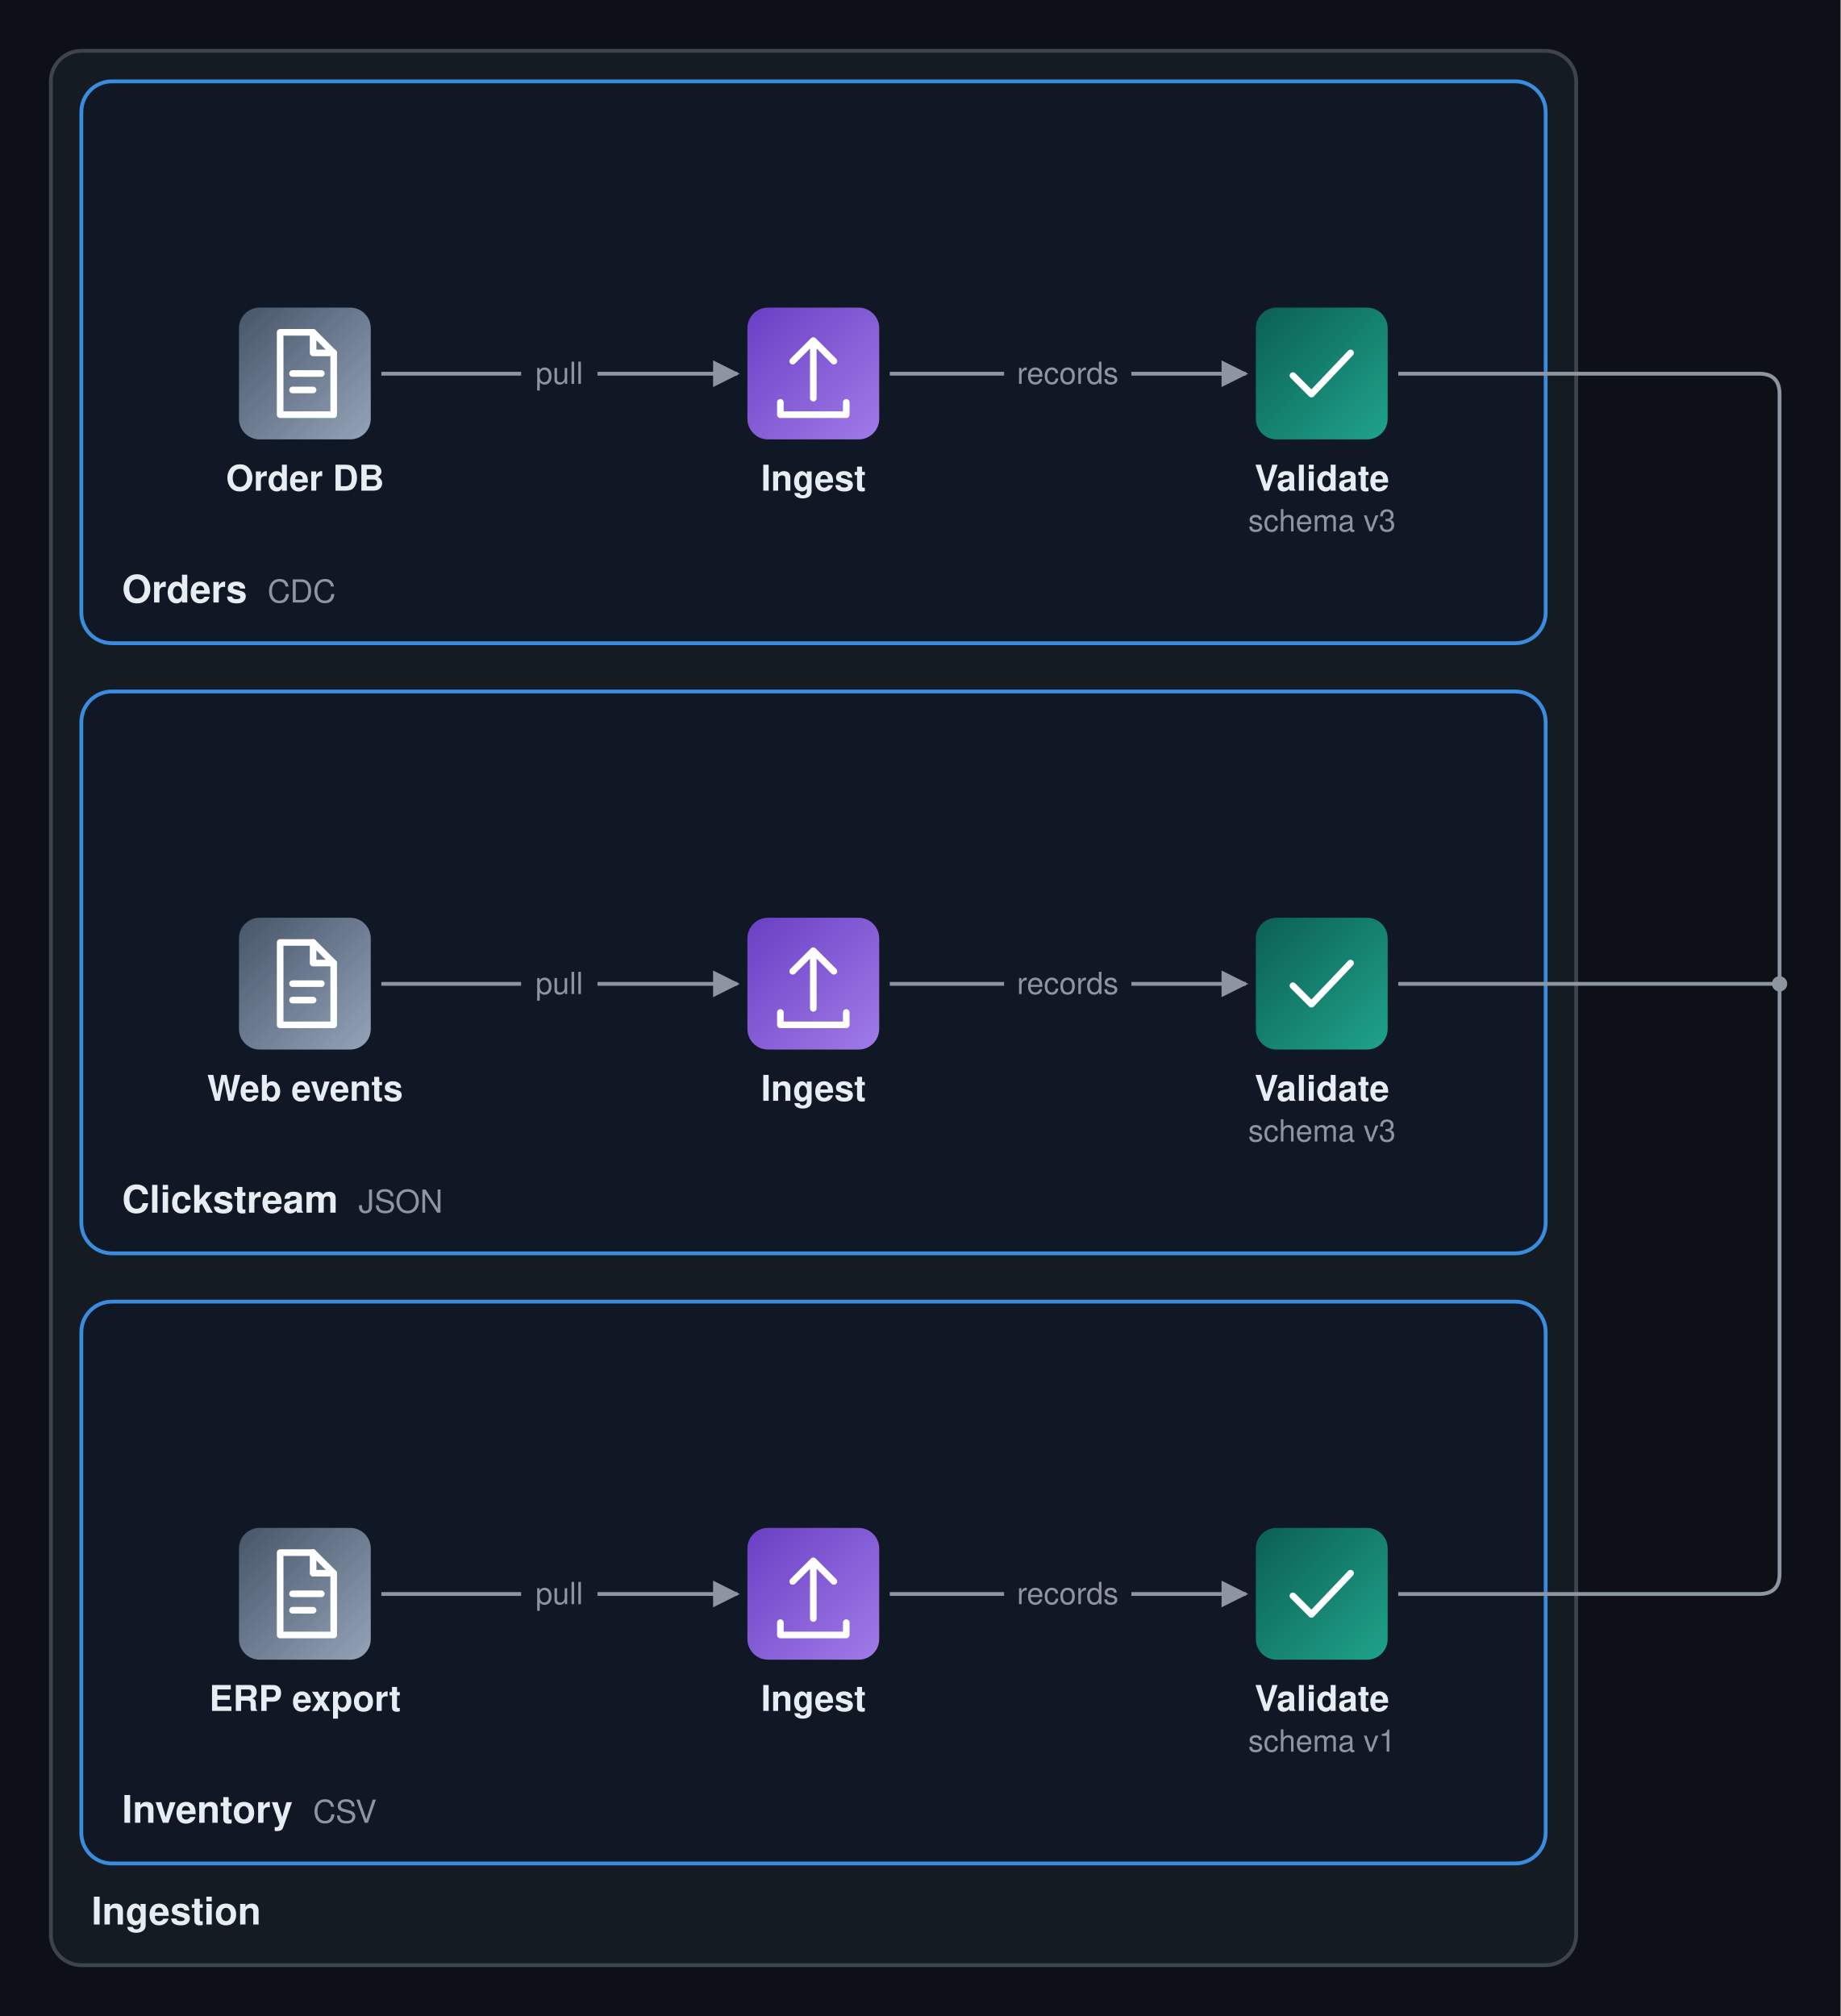
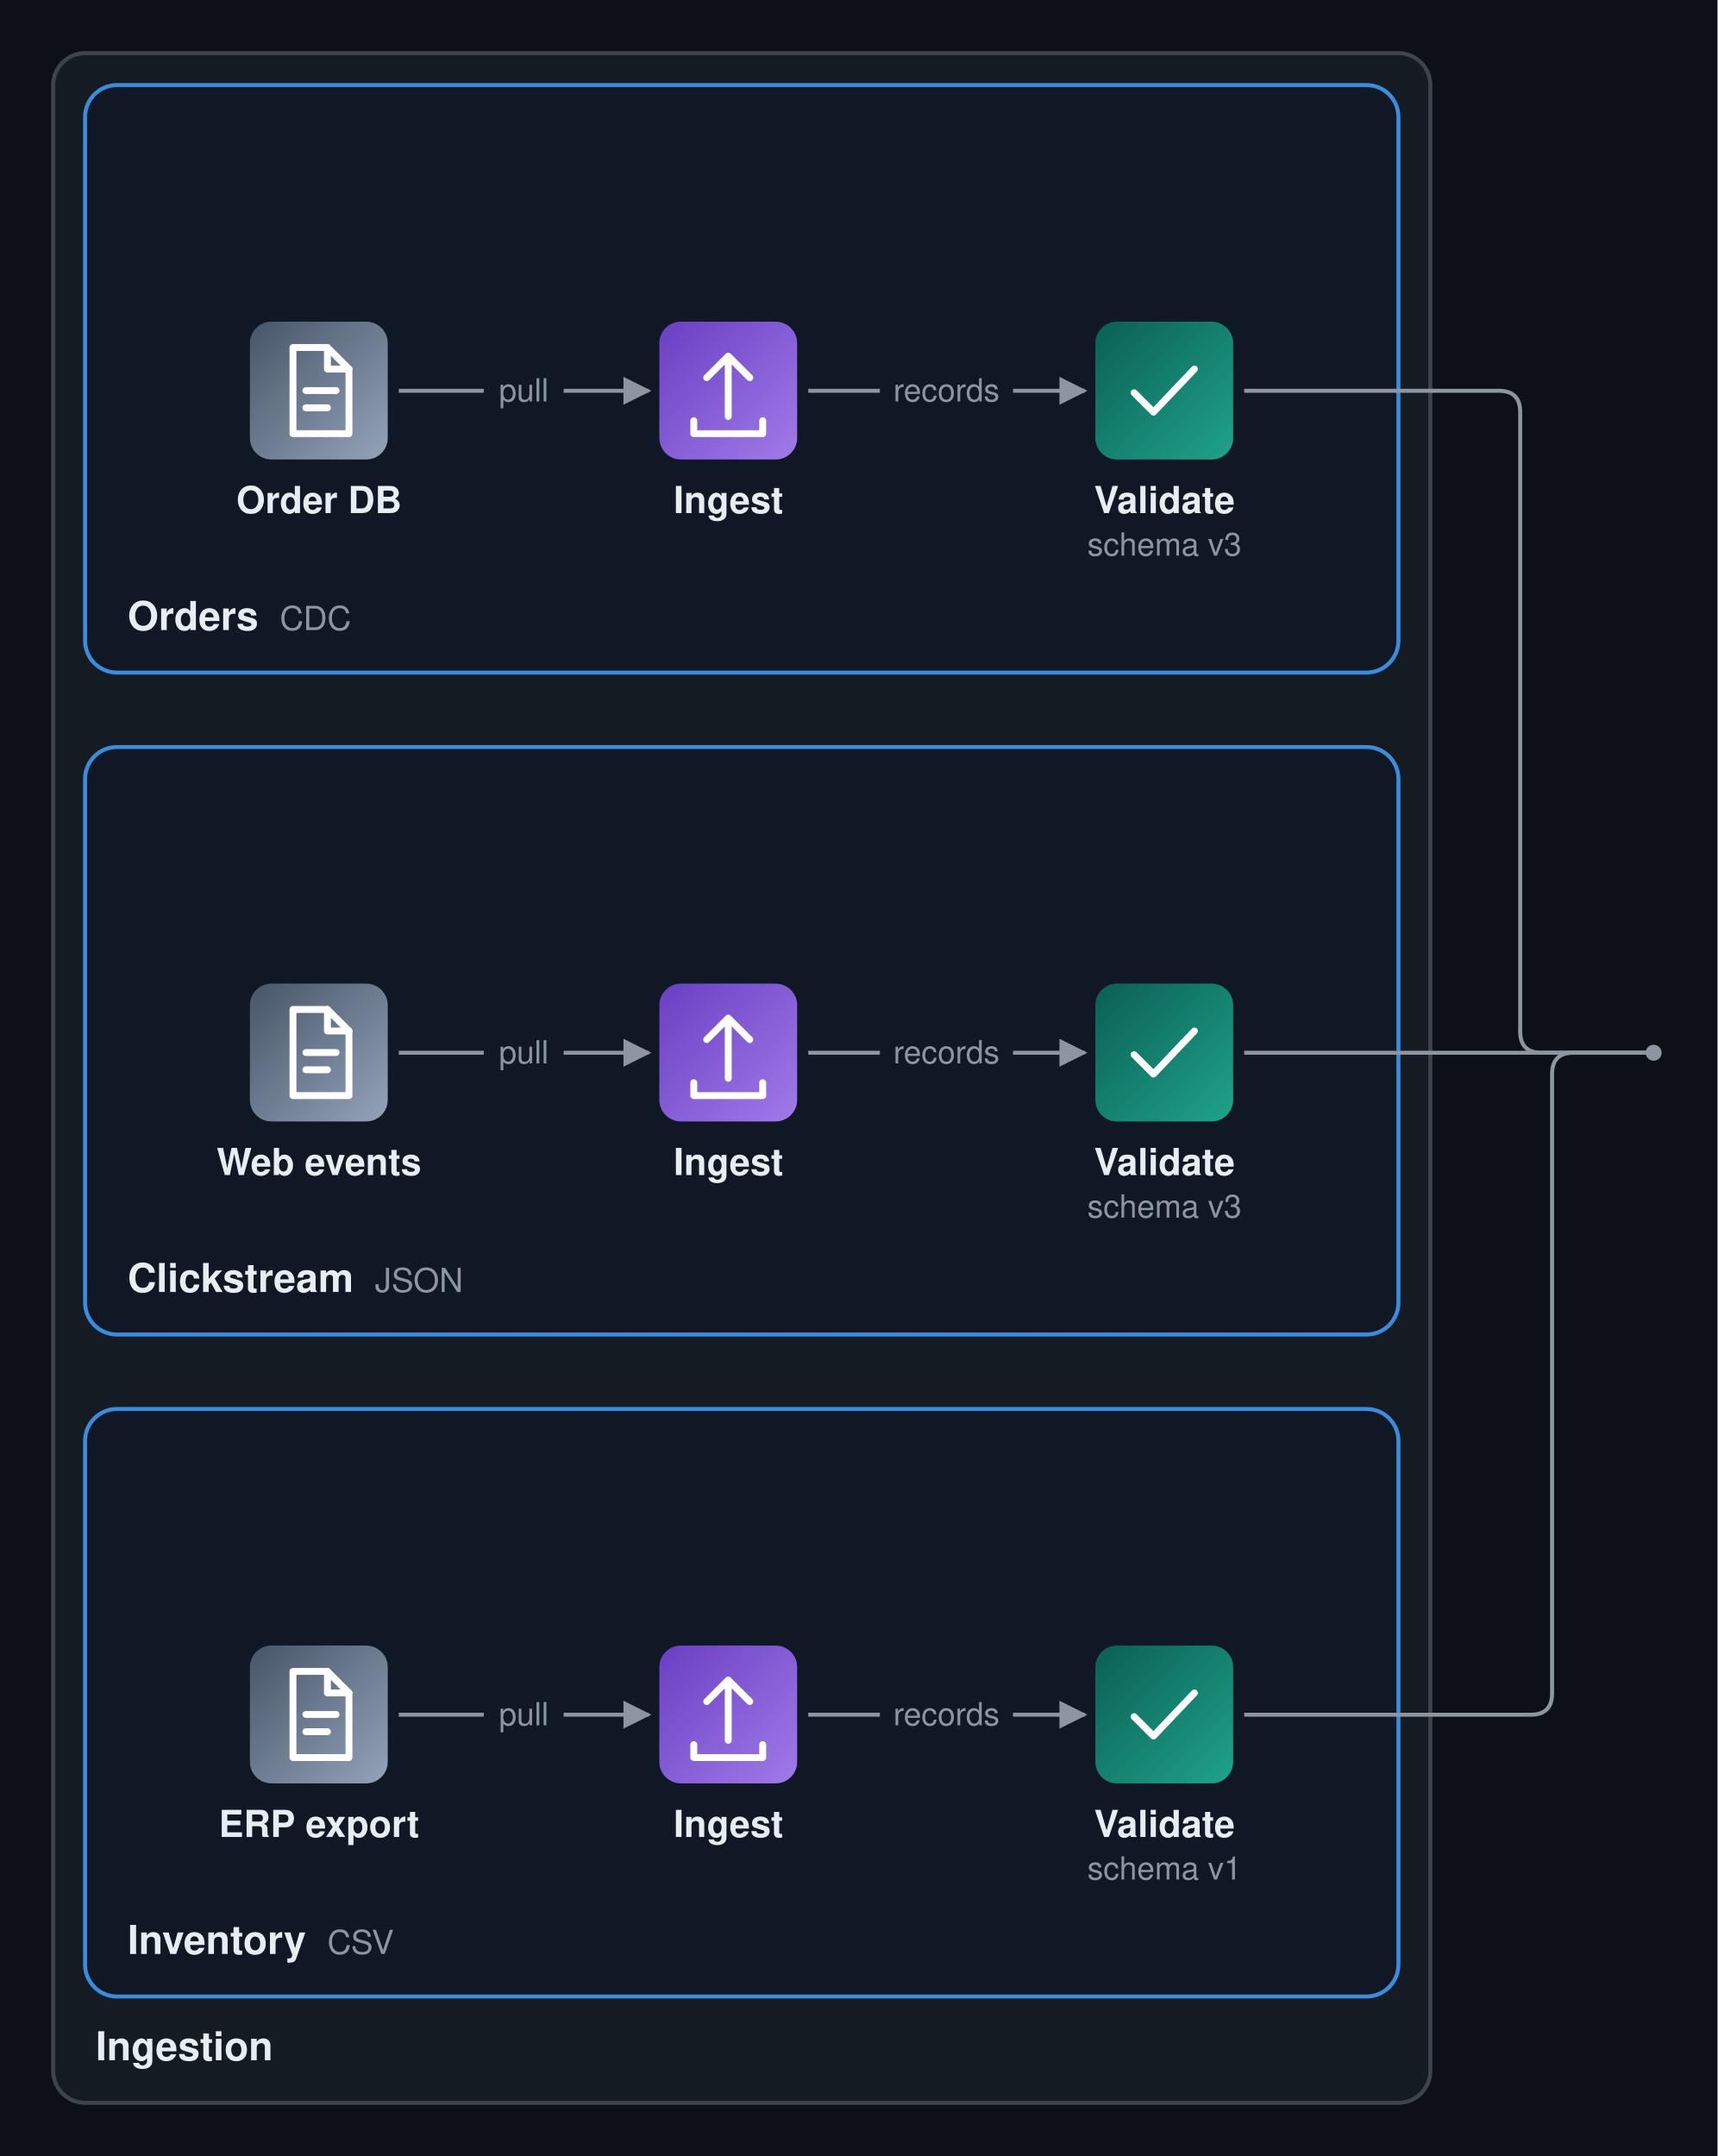
- <svg xmlns="http://www.w3.org/2000/svg" viewBox="-120 -147 724 793" width="724" height="793" font-family="-apple-system, BlinkMacSystemFont, 'Segoe UI', Helvetica, Arial, sans-serif" role="img" aria-labelledby="data-platform-ingestion-dark-title" aria-describedby="data-platform-ingestion-dark-desc">
+ <svg xmlns="http://www.w3.org/2000/svg" viewBox="-120 -147 646 811" width="646" height="811" font-family="-apple-system, BlinkMacSystemFont, 'Segoe UI', Helvetica, Arial, sans-serif" role="img" aria-labelledby="data-platform-ingestion-dark-title" aria-describedby="data-platform-ingestion-dark-desc">
  <defs>
    <linearGradient id="tile-green" x1="0" y1="0" x2="1" y2="1">
      <stop offset="0" stop-color="#0b5f55" />
      <stop offset="1" stop-color="#1fa38a" />
    </linearGradient>
    <linearGradient id="tile-slate" x1="0" y1="0" x2="1" y2="1">
      <stop offset="0" stop-color="#475569" />
      <stop offset="1" stop-color="#94a3b8" />
    </linearGradient>
    <linearGradient id="tile-violet" x1="0" y1="0" x2="1" y2="1">
      <stop offset="0" stop-color="#6a3fc4" />
      <stop offset="1" stop-color="#a07be8" />
    </linearGradient>
  </defs>
-   <rect x="-120" y="-147" width="724" height="793" fill="#0d1117" />
+   <rect x="-120" y="-147" width="646" height="811" fill="#0d1117" />
  <g class="dg-body">
    <g class="grp" data-id="ingestion" id="g-ingestion">
-       <rect x="-100" y="-127" width="600" height="753" rx="12" stroke-width="1.5" fill="#151b23" stroke="#3d444d" />
-       <text class="gtitle" x="-84" y="610" font-size="15" font-weight="600" fill="#e6edf3">Ingestion</text>
+       <rect x="-100" y="-127" width="518" height="771" rx="12" stroke-width="1.5" fill="#151b23" stroke="#3d444d" />
+       <text class="gtitle" x="-84" y="628" font-size="15" font-weight="600" fill="#e6edf3">Ingestion</text>
    </g>
    <g class="grp" data-id="orders/feed" id="g-orders_feed">
-       <rect x="-88" y="-115" width="576" height="221" rx="12" stroke-width="1.5" fill="#0f1824" stroke="#3a8dde" />
+       <rect x="-88" y="-115" width="494" height="221" rx="12" stroke-width="1.5" fill="#0f1824" stroke="#3a8dde" />
      <text class="gtitle" x="-72" y="90" font-size="15" font-weight="600" fill="#e6edf3">Orders<tspan class="gsub" dx="8" font-size="12.5" font-weight="400" fill="#8d96a0">CDC</tspan>
      </text>
    </g>
    <g class="grp" data-id="clicks/feed" id="g-clicks_feed">
-       <rect x="-88" y="125" width="576" height="221" rx="12" stroke-width="1.5" fill="#0f1824" stroke="#3a8dde" />
-       <text class="gtitle" x="-72" y="330" font-size="15" font-weight="600" fill="#e6edf3">Clickstream<tspan class="gsub" dx="8" font-size="12.5" font-weight="400" fill="#8d96a0">JSON</tspan>
+       <rect x="-88" y="134" width="494" height="221" rx="12" stroke-width="1.5" fill="#0f1824" stroke="#3a8dde" />
+       <text class="gtitle" x="-72" y="339" font-size="15" font-weight="600" fill="#e6edf3">Clickstream<tspan class="gsub" dx="8" font-size="12.5" font-weight="400" fill="#8d96a0">JSON</tspan>
      </text>
    </g>
    <g class="grp" data-id="stock/feed" id="g-stock_feed">
-       <rect x="-88" y="365" width="576" height="221" rx="12" stroke-width="1.5" fill="#0f1824" stroke="#3a8dde" />
-       <text class="gtitle" x="-72" y="570" font-size="15" font-weight="600" fill="#e6edf3">Inventory<tspan class="gsub" dx="8" font-size="12.5" font-weight="400" fill="#8d96a0">CSV</tspan>
+       <rect x="-88" y="383" width="494" height="221" rx="12" stroke-width="1.5" fill="#0f1824" stroke="#3a8dde" />
+       <text class="gtitle" x="-72" y="588" font-size="15" font-weight="600" fill="#e6edf3">Inventory<tspan class="gsub" dx="8" font-size="12.5" font-weight="400" fill="#8d96a0">CSV</tspan>
      </text>
    </g>
    <g class="edge" id="e-orders_check-_bus" data-id="orders/check-&gt;bus" data-from="orders/check" data-to="bus">
-       <path class="base" d="M430 0 L572 0 Q580 0 580 8 L580 240" fill="none" stroke-width="1.5" stroke="#8d96a0" />
+       <path class="base" d="M348 0 L443.8 0 Q451.8 0 451.8 8 L451.8 241 Q451.8 249 459.8 249 L502 249" fill="none" stroke-width="1.5" stroke="#8d96a0" />
    </g>
    <g class="edge" id="e-clicks_check-_bus" data-id="clicks/check-&gt;bus" data-from="clicks/check" data-to="bus">
-       <path class="base" d="M430 240 L580 240" fill="none" stroke-width="1.5" stroke="#8d96a0" />
+       <path class="base" d="M348 249 L502 249" fill="none" stroke-width="1.5" stroke="#8d96a0" />
    </g>
    <g class="edge" id="e-stock_check-_bus" data-id="stock/check-&gt;bus" data-from="stock/check" data-to="bus">
-       <path class="base" d="M430 480 L572 480 Q580 480 580 472 L580 240" fill="none" stroke-width="1.5" stroke="#8d96a0" />
+       <path class="base" d="M348 498 L455.8 498 Q463.8 498 463.8 490 L463.8 257 Q463.8 249 471.8 249 L502 249" fill="none" stroke-width="1.5" stroke="#8d96a0" />
    </g>
    <g class="edge" id="e-orders_src-_orders_ingest" data-id="orders/src-&gt;orders/ingest" data-from="orders/src" data-to="orders/ingest">
-       <path class="base" d="M30 0 L170 0" fill="none" stroke-width="1.5" stroke="#8d96a0" />
-       <path class="head" d="M171 0L160.5 5.25L160.5 -5.25z" fill="#8d96a0" />
+       <path class="base" d="M30 0 L124 0" fill="none" stroke-width="1.5" stroke="#8d96a0" />
+       <path class="head" d="M125 0L114.5 5.25L114.5 -5.25z" fill="#8d96a0" />
    </g>
    <g class="edge" id="e-orders_ingest-_orders_check" data-id="orders/ingest-&gt;orders/check" data-from="orders/ingest" data-to="orders/check">
-       <path class="base" d="M230 0 L370 0" fill="none" stroke-width="1.5" stroke="#8d96a0" />
-       <path class="head" d="M371 0L360.5 5.25L360.5 -5.25z" fill="#8d96a0" />
+       <path class="base" d="M184 0 L288 0" fill="none" stroke-width="1.5" stroke="#8d96a0" />
+       <path class="head" d="M289 0L278.5 5.25L278.5 -5.25z" fill="#8d96a0" />
    </g>
    <g class="edge" id="e-clicks_src-_clicks_ingest" data-id="clicks/src-&gt;clicks/ingest" data-from="clicks/src" data-to="clicks/ingest">
-       <path class="base" d="M30 240 L170 240" fill="none" stroke-width="1.5" stroke="#8d96a0" />
-       <path class="head" d="M171 240L160.5 245.25L160.5 234.75z" fill="#8d96a0" />
+       <path class="base" d="M30 249 L124 249" fill="none" stroke-width="1.5" stroke="#8d96a0" />
+       <path class="head" d="M125 249L114.5 254.25L114.5 243.75z" fill="#8d96a0" />
    </g>
    <g class="edge" id="e-clicks_ingest-_clicks_check" data-id="clicks/ingest-&gt;clicks/check" data-from="clicks/ingest" data-to="clicks/check">
-       <path class="base" d="M230 240 L370 240" fill="none" stroke-width="1.5" stroke="#8d96a0" />
-       <path class="head" d="M371 240L360.5 245.25L360.5 234.75z" fill="#8d96a0" />
+       <path class="base" d="M184 249 L288 249" fill="none" stroke-width="1.5" stroke="#8d96a0" />
+       <path class="head" d="M289 249L278.5 254.25L278.5 243.75z" fill="#8d96a0" />
    </g>
    <g class="edge" id="e-stock_src-_stock_ingest" data-id="stock/src-&gt;stock/ingest" data-from="stock/src" data-to="stock/ingest">
-       <path class="base" d="M30 480 L170 480" fill="none" stroke-width="1.5" stroke="#8d96a0" />
-       <path class="head" d="M171 480L160.5 485.25L160.5 474.75z" fill="#8d96a0" />
+       <path class="base" d="M30 498 L124 498" fill="none" stroke-width="1.5" stroke="#8d96a0" />
+       <path class="head" d="M125 498L114.5 503.25L114.5 492.75z" fill="#8d96a0" />
    </g>
    <g class="edge" id="e-stock_ingest-_stock_check" data-id="stock/ingest-&gt;stock/check" data-from="stock/ingest" data-to="stock/check">
-       <path class="base" d="M230 480 L370 480" fill="none" stroke-width="1.5" stroke="#8d96a0" />
-       <path class="head" d="M371 480L360.5 485.25L360.5 474.75z" fill="#8d96a0" />
+       <path class="base" d="M184 498 L288 498" fill="none" stroke-width="1.5" stroke="#8d96a0" />
+       <path class="head" d="M289 498L278.5 503.25L278.5 492.75z" fill="#8d96a0" />
    </g>
    <g class="labels">
      <g class="elab" data-edge="orders/src-&gt;orders/ingest">
-         <rect x="84.98" y="-9" width="30.04" height="18" rx="4" fill="#0f1824" />
-         <text class="elabel" x="100" y="4" font-size="12" text-anchor="middle" fill="#8d96a0">pull</text>
+         <rect x="61.98" y="-9" width="30.04" height="18" rx="4" fill="#0f1824" />
+         <text class="elabel" x="77" y="4" font-size="12" text-anchor="middle" fill="#8d96a0">pull</text>
      </g>
      <g class="elab" data-edge="orders/ingest-&gt;orders/check">
-         <rect x="274.96" y="-9" width="50.08" height="18" rx="4" fill="#0f1824" />
-         <text class="elabel" x="300" y="4" font-size="12" text-anchor="middle" fill="#8d96a0">records</text>
+         <rect x="210.96" y="-9" width="50.08" height="18" rx="4" fill="#0f1824" />
+         <text class="elabel" x="236" y="4" font-size="12" text-anchor="middle" fill="#8d96a0">records</text>
      </g>
      <g class="elab" data-edge="clicks/src-&gt;clicks/ingest">
-         <rect x="84.98" y="231" width="30.04" height="18" rx="4" fill="#0f1824" />
-         <text class="elabel" x="100" y="244" font-size="12" text-anchor="middle" fill="#8d96a0">pull</text>
+         <rect x="61.98" y="240" width="30.04" height="18" rx="4" fill="#0f1824" />
+         <text class="elabel" x="77" y="253" font-size="12" text-anchor="middle" fill="#8d96a0">pull</text>
      </g>
      <g class="elab" data-edge="clicks/ingest-&gt;clicks/check">
-         <rect x="274.96" y="231" width="50.08" height="18" rx="4" fill="#0f1824" />
-         <text class="elabel" x="300" y="244" font-size="12" text-anchor="middle" fill="#8d96a0">records</text>
+         <rect x="210.96" y="240" width="50.08" height="18" rx="4" fill="#0f1824" />
+         <text class="elabel" x="236" y="253" font-size="12" text-anchor="middle" fill="#8d96a0">records</text>
      </g>
      <g class="elab" data-edge="stock/src-&gt;stock/ingest">
-         <rect x="84.98" y="471" width="30.04" height="18" rx="4" fill="#0f1824" />
-         <text class="elabel" x="100" y="484" font-size="12" text-anchor="middle" fill="#8d96a0">pull</text>
+         <rect x="61.98" y="489" width="30.04" height="18" rx="4" fill="#0f1824" />
+         <text class="elabel" x="77" y="502" font-size="12" text-anchor="middle" fill="#8d96a0">pull</text>
      </g>
      <g class="elab" data-edge="stock/ingest-&gt;stock/check">
-         <rect x="274.96" y="471" width="50.08" height="18" rx="4" fill="#0f1824" />
-         <text class="elabel" x="300" y="484" font-size="12" text-anchor="middle" fill="#8d96a0">records</text>
+         <rect x="210.96" y="489" width="50.08" height="18" rx="4" fill="#0f1824" />
+         <text class="elabel" x="236" y="502" font-size="12" text-anchor="middle" fill="#8d96a0">records</text>
      </g>
    </g>
    <g class="node junction" id="n-bus" data-id="bus">
-       <circle class="dot" cx="580" cy="240" r="3" fill="#8d96a0" />
+       <circle class="dot" cx="502" cy="249" r="3" fill="#8d96a0" />
    </g>
    <g class="node" id="n-orders_src" data-id="orders/src">
      <g class="tile" transform="translate(-26 -26) scale(0.81)">
        <rect width="64" height="64" rx="10" fill="url(#tile-slate)" />
        <g class="glyph" fill="none" stroke="#fff" stroke-width="3.2" stroke-linecap="round" stroke-linejoin="round">
          <path d="M20 12h16l10 10v30H20z" />
          <path d="M36 12v10h10M26 32h14M26 40h10" />
        </g>
      </g>
      <text class="ntitle" x="0" y="46" font-size="14" font-weight="600" text-anchor="middle" fill="#e6edf3">Order DB</text>
    </g>
    <g class="node" id="n-orders_ingest" data-id="orders/ingest">
-       <g class="tile" transform="translate(174 -26) scale(0.81)">
+       <g class="tile" transform="translate(128 -26) scale(0.81)">
        <rect width="64" height="64" rx="10" fill="url(#tile-violet)" />
        <g class="glyph" fill="none" stroke="#fff" stroke-width="3.2" stroke-linecap="round" stroke-linejoin="round">
          <path d="M32 44V16M22 26l10-10 10 10" />
          <path d="M16 46v6h32v-6" />
        </g>
      </g>
-       <text class="ntitle" x="200" y="46" font-size="14" font-weight="600" text-anchor="middle" fill="#e6edf3">Ingest</text>
+       <text class="ntitle" x="154" y="46" font-size="14" font-weight="600" text-anchor="middle" fill="#e6edf3">Ingest</text>
    </g>
    <g class="node" id="n-orders_check" data-id="orders/check">
-       <g class="tile" transform="translate(374 -26) scale(0.81)">
+       <g class="tile" transform="translate(292 -26) scale(0.81)">
        <rect width="64" height="64" rx="10" fill="url(#tile-green)" />
        <g class="glyph" fill="none" stroke="#fff" stroke-width="3.2" stroke-linecap="round" stroke-linejoin="round">
          <path d="M18 33l9 9 19-20" />
        </g>
      </g>
-       <text class="ntitle" x="400" y="46" font-size="14" font-weight="600" text-anchor="middle" fill="#e6edf3">Validate</text>
-       <text class="nsub" x="400" y="62" font-size="12" text-anchor="middle" fill="#8d96a0">schema v3</text>
+       <text class="ntitle" x="318" y="46" font-size="14" font-weight="600" text-anchor="middle" fill="#e6edf3">Validate</text>
+       <text class="nsub" x="318" y="62" font-size="12" text-anchor="middle" fill="#8d96a0">schema v3</text>
    </g>
    <g class="node" id="n-clicks_src" data-id="clicks/src">
-       <g class="tile" transform="translate(-26 214) scale(0.81)">
+       <g class="tile" transform="translate(-26 223) scale(0.81)">
        <rect width="64" height="64" rx="10" fill="url(#tile-slate)" />
        <g class="glyph" fill="none" stroke="#fff" stroke-width="3.2" stroke-linecap="round" stroke-linejoin="round">
          <path d="M20 12h16l10 10v30H20z" />
          <path d="M36 12v10h10M26 32h14M26 40h10" />
        </g>
      </g>
-       <text class="ntitle" x="0" y="286" font-size="14" font-weight="600" text-anchor="middle" fill="#e6edf3">Web events</text>
+       <text class="ntitle" x="0" y="295" font-size="14" font-weight="600" text-anchor="middle" fill="#e6edf3">Web events</text>
    </g>
    <g class="node" id="n-clicks_ingest" data-id="clicks/ingest">
-       <g class="tile" transform="translate(174 214) scale(0.81)">
+       <g class="tile" transform="translate(128 223) scale(0.81)">
        <rect width="64" height="64" rx="10" fill="url(#tile-violet)" />
        <g class="glyph" fill="none" stroke="#fff" stroke-width="3.2" stroke-linecap="round" stroke-linejoin="round">
          <path d="M32 44V16M22 26l10-10 10 10" />
          <path d="M16 46v6h32v-6" />
        </g>
      </g>
-       <text class="ntitle" x="200" y="286" font-size="14" font-weight="600" text-anchor="middle" fill="#e6edf3">Ingest</text>
+       <text class="ntitle" x="154" y="295" font-size="14" font-weight="600" text-anchor="middle" fill="#e6edf3">Ingest</text>
    </g>
    <g class="node" id="n-clicks_check" data-id="clicks/check">
-       <g class="tile" transform="translate(374 214) scale(0.81)">
+       <g class="tile" transform="translate(292 223) scale(0.81)">
        <rect width="64" height="64" rx="10" fill="url(#tile-green)" />
        <g class="glyph" fill="none" stroke="#fff" stroke-width="3.2" stroke-linecap="round" stroke-linejoin="round">
          <path d="M18 33l9 9 19-20" />
        </g>
      </g>
-       <text class="ntitle" x="400" y="286" font-size="14" font-weight="600" text-anchor="middle" fill="#e6edf3">Validate</text>
-       <text class="nsub" x="400" y="302" font-size="12" text-anchor="middle" fill="#8d96a0">schema v3</text>
+       <text class="ntitle" x="318" y="295" font-size="14" font-weight="600" text-anchor="middle" fill="#e6edf3">Validate</text>
+       <text class="nsub" x="318" y="311" font-size="12" text-anchor="middle" fill="#8d96a0">schema v3</text>
    </g>
    <g class="node" id="n-stock_src" data-id="stock/src">
-       <g class="tile" transform="translate(-26 454) scale(0.81)">
+       <g class="tile" transform="translate(-26 472) scale(0.81)">
        <rect width="64" height="64" rx="10" fill="url(#tile-slate)" />
        <g class="glyph" fill="none" stroke="#fff" stroke-width="3.2" stroke-linecap="round" stroke-linejoin="round">
          <path d="M20 12h16l10 10v30H20z" />
          <path d="M36 12v10h10M26 32h14M26 40h10" />
        </g>
      </g>
-       <text class="ntitle" x="0" y="526" font-size="14" font-weight="600" text-anchor="middle" fill="#e6edf3">ERP export</text>
+       <text class="ntitle" x="0" y="544" font-size="14" font-weight="600" text-anchor="middle" fill="#e6edf3">ERP export</text>
    </g>
    <g class="node" id="n-stock_ingest" data-id="stock/ingest">
-       <g class="tile" transform="translate(174 454) scale(0.81)">
+       <g class="tile" transform="translate(128 472) scale(0.81)">
        <rect width="64" height="64" rx="10" fill="url(#tile-violet)" />
        <g class="glyph" fill="none" stroke="#fff" stroke-width="3.2" stroke-linecap="round" stroke-linejoin="round">
          <path d="M32 44V16M22 26l10-10 10 10" />
          <path d="M16 46v6h32v-6" />
        </g>
      </g>
-       <text class="ntitle" x="200" y="526" font-size="14" font-weight="600" text-anchor="middle" fill="#e6edf3">Ingest</text>
+       <text class="ntitle" x="154" y="544" font-size="14" font-weight="600" text-anchor="middle" fill="#e6edf3">Ingest</text>
    </g>
    <g class="node" id="n-stock_check" data-id="stock/check">
-       <g class="tile" transform="translate(374 454) scale(0.81)">
+       <g class="tile" transform="translate(292 472) scale(0.81)">
        <rect width="64" height="64" rx="10" fill="url(#tile-green)" />
        <g class="glyph" fill="none" stroke="#fff" stroke-width="3.2" stroke-linecap="round" stroke-linejoin="round">
          <path d="M18 33l9 9 19-20" />
        </g>
      </g>
-       <text class="ntitle" x="400" y="526" font-size="14" font-weight="600" text-anchor="middle" fill="#e6edf3">Validate</text>
-       <text class="nsub" x="400" y="542" font-size="12" text-anchor="middle" fill="#8d96a0">schema v1</text>
+       <text class="ntitle" x="318" y="544" font-size="14" font-weight="600" text-anchor="middle" fill="#e6edf3">Validate</text>
+       <text class="nsub" x="318" y="560" font-size="12" text-anchor="middle" fill="#8d96a0">schema v1</text>
    </g>
  </g>
</svg>
